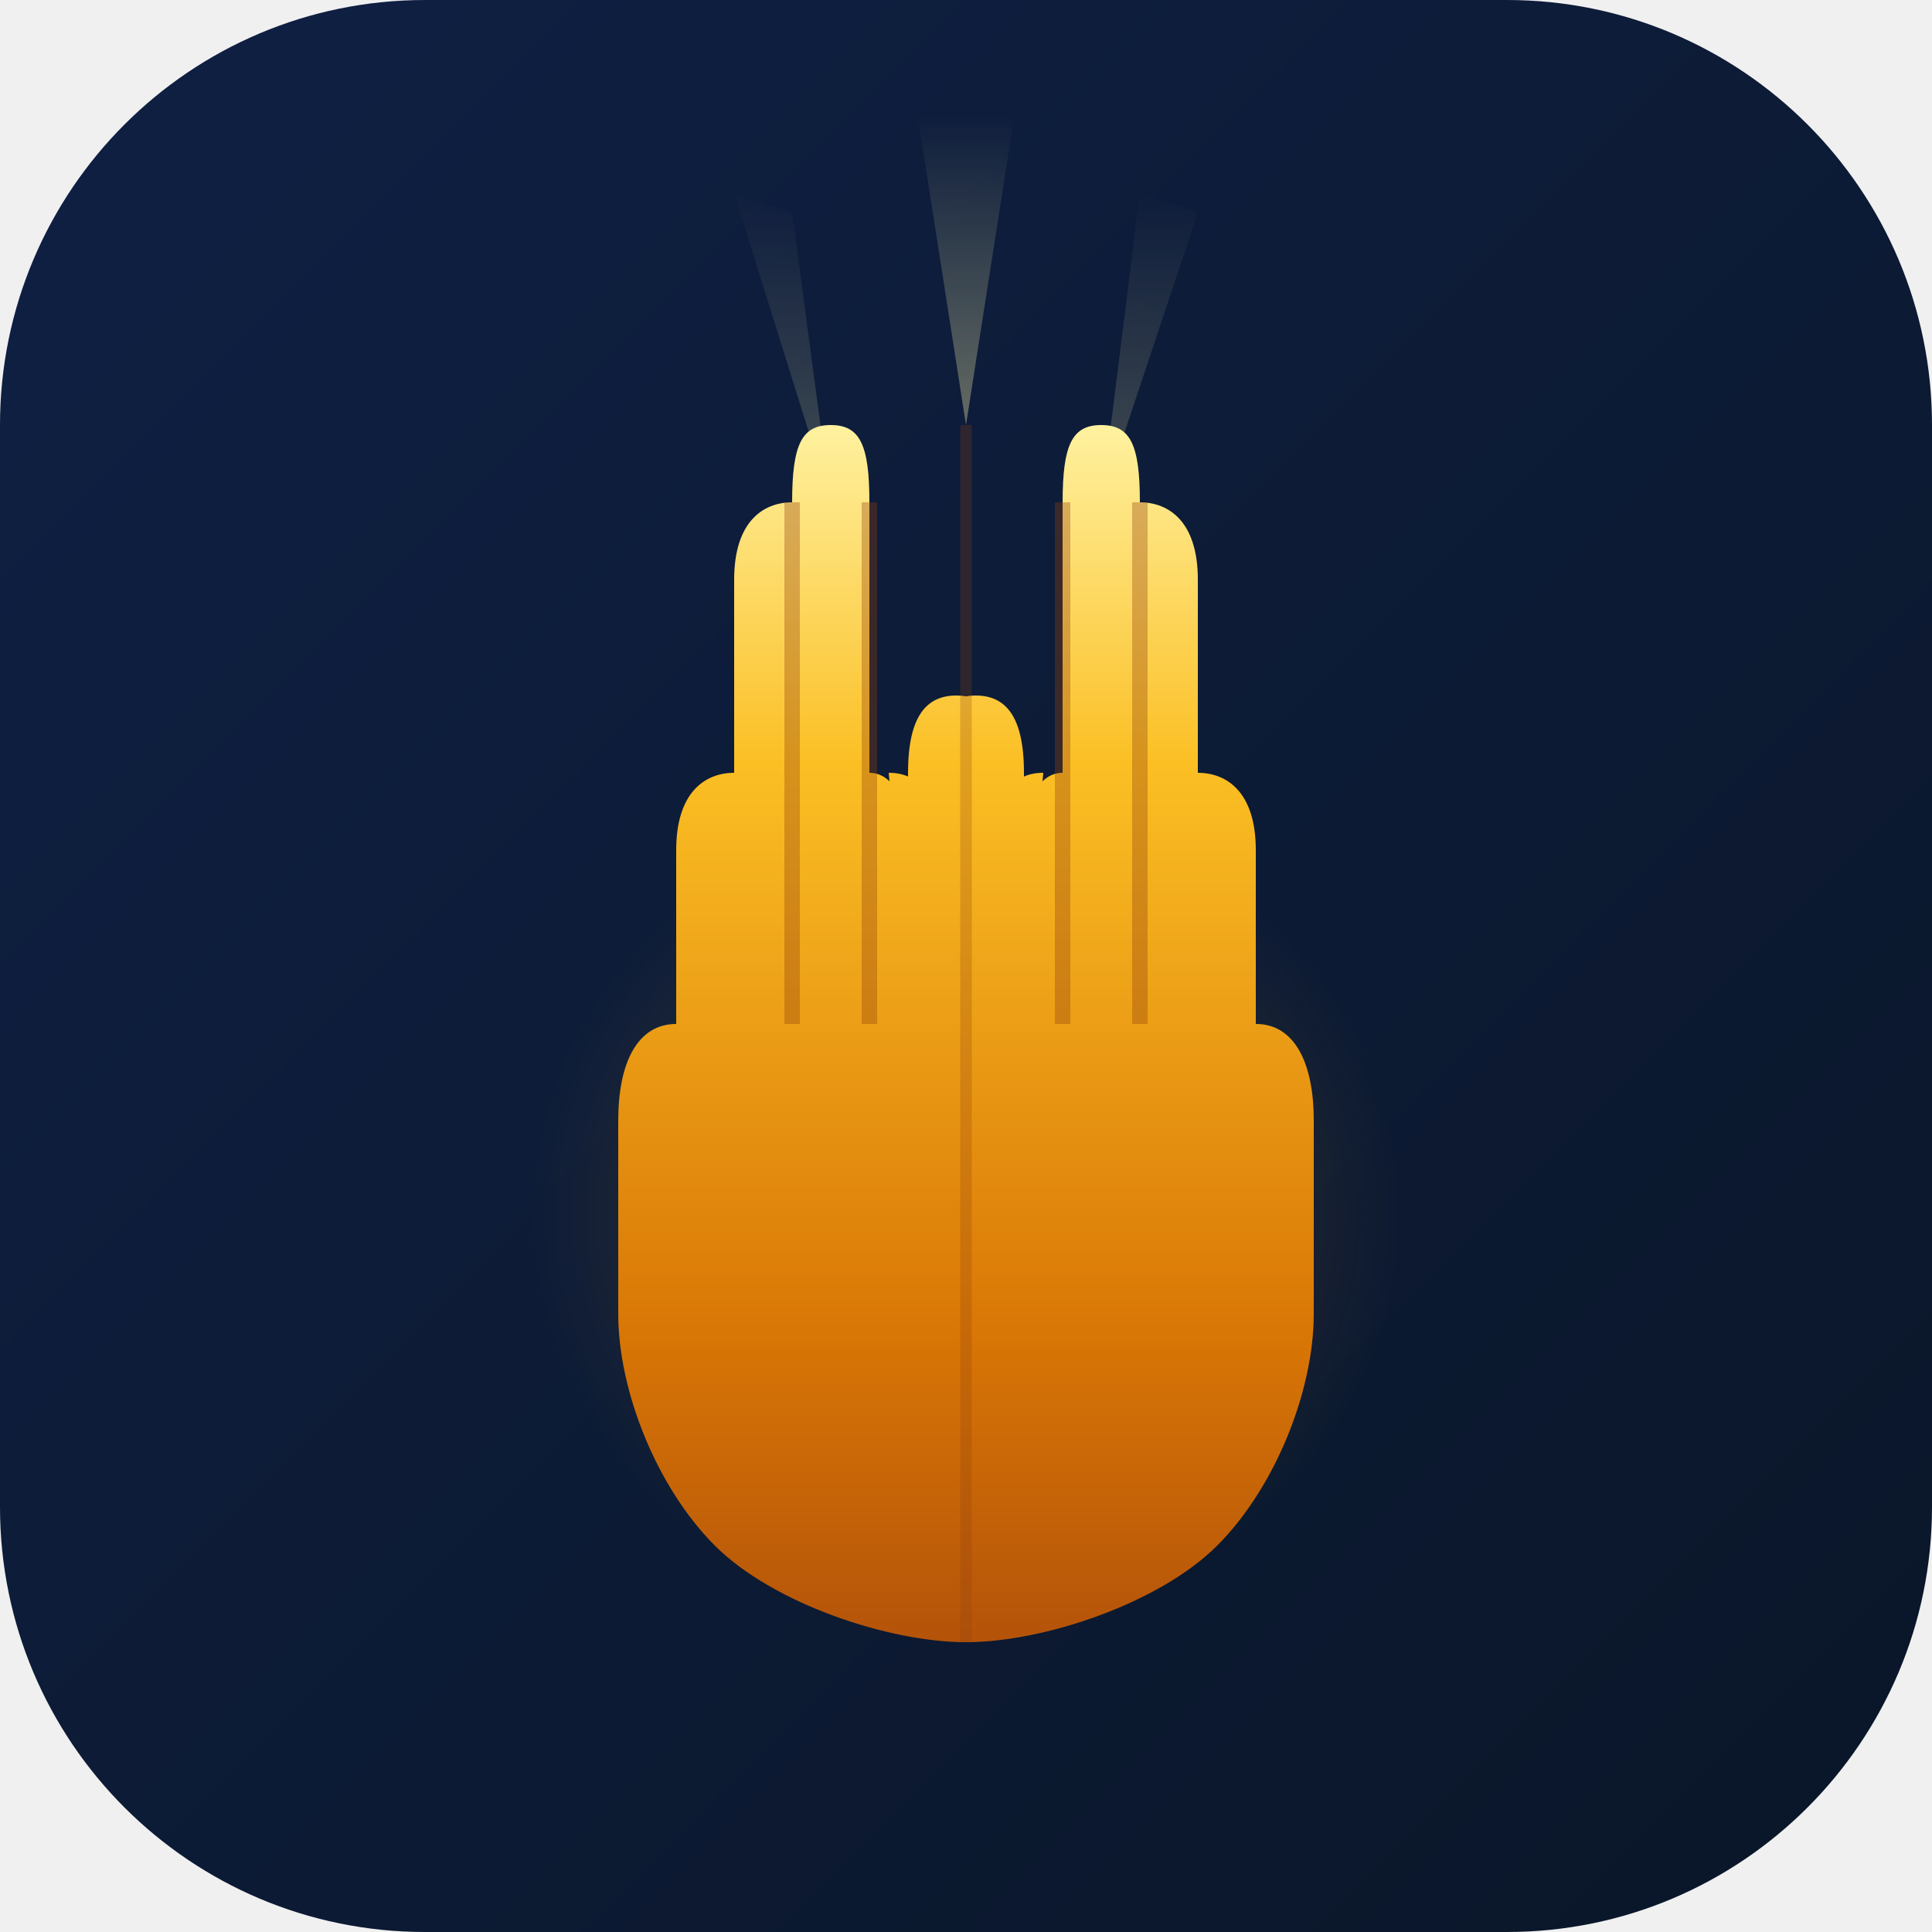
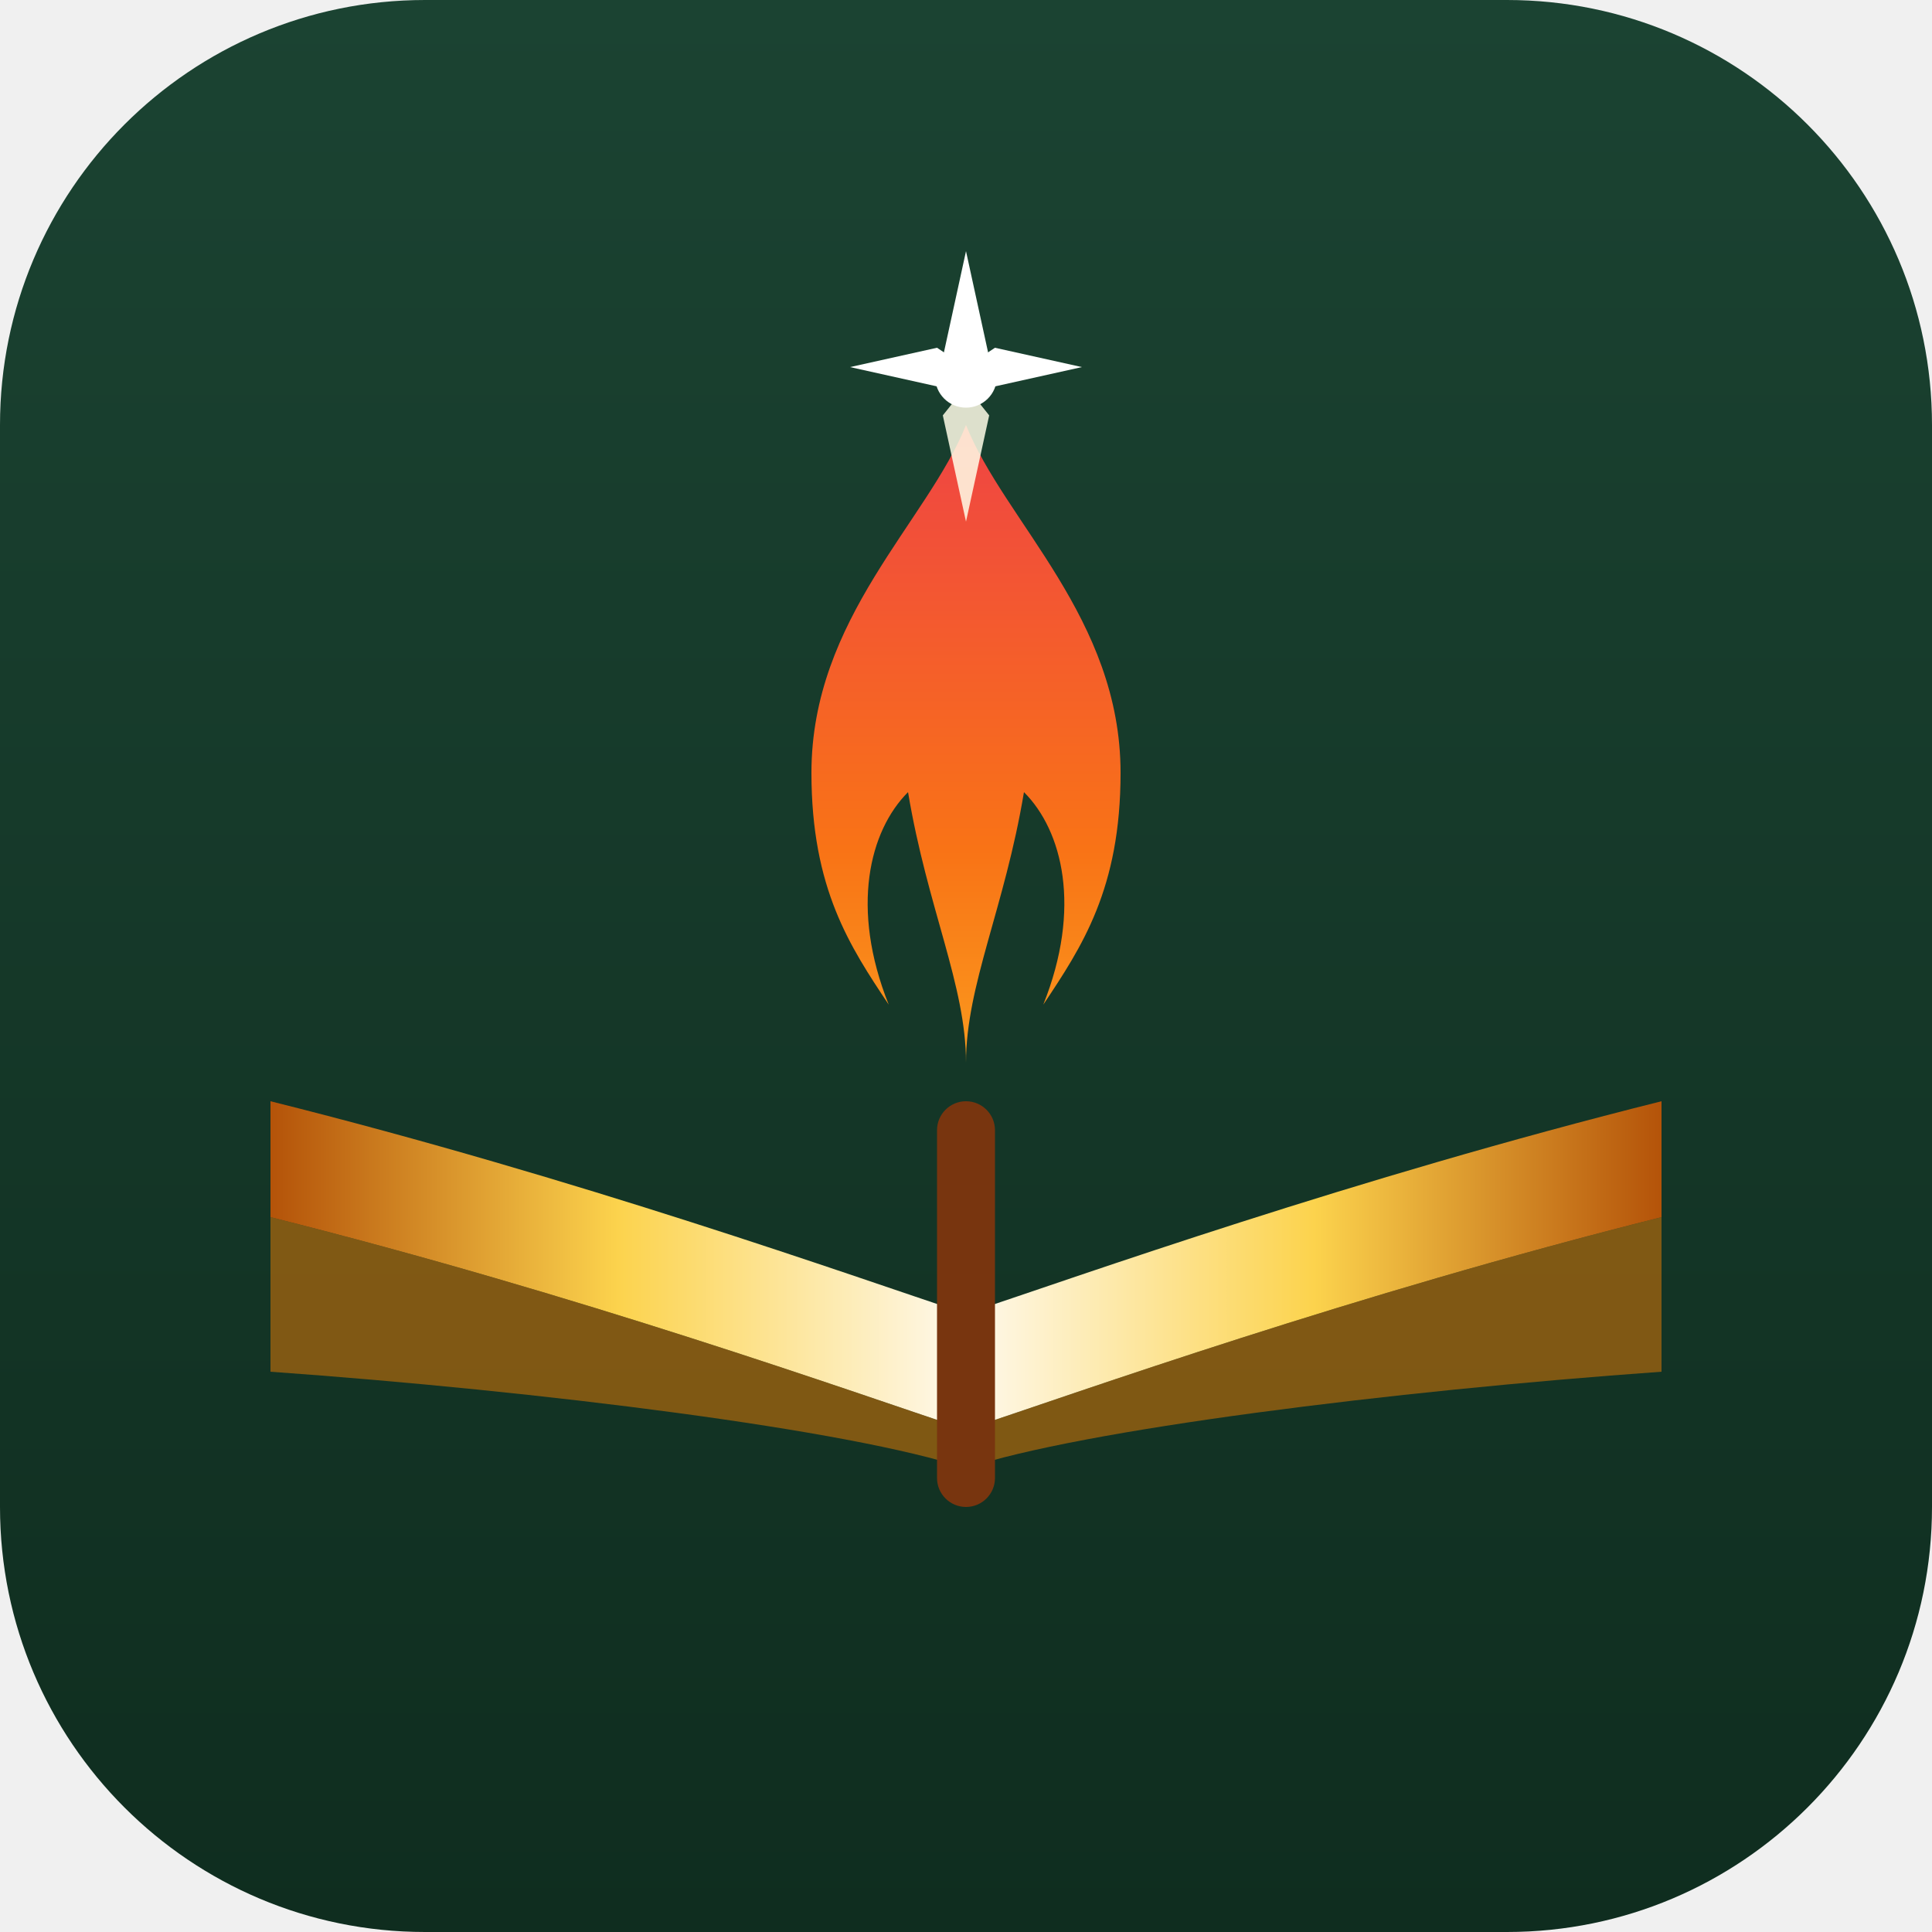
<svg xmlns="http://www.w3.org/2000/svg" width="32" height="32" viewBox="0 0 100 100">
  <defs>
-     <linearGradient id="bg" x1="0" y1="0" x2="100" y2="100" gradientUnits="userSpaceOnUse">
-       <stop offset="0%" stop-color="#0F2044" />
-       <stop offset="100%" stop-color="#0A1628" />
+     <linearGradient id="bg" x1="0" y1="0" x2="0" y2="100" gradientUnits="userSpaceOnUse">
+       <stop offset="0%" stop-color="#1B4332" />
+       <stop offset="100%" stop-color="#0F2D1F" />
    </linearGradient>
-     <linearGradient id="gold" x1="50" y1="20" x2="50" y2="85" gradientUnits="userSpaceOnUse">
-       <stop offset="0%" stop-color="#FFF7AE" />
-       <stop offset="30%" stop-color="#FBBF24" />
-       <stop offset="75%" stop-color="#D97706" />
+     <linearGradient id="lp" x1="14" y1="0" x2="50" y2="0" gradientUnits="userSpaceOnUse">
+       <stop offset="0%" stop-color="#B45309" />
+       <stop offset="50%" stop-color="#FCD34D" />
+       <stop offset="100%" stop-color="#FEF9EE" />
+     </linearGradient>
+     <linearGradient id="rp" x1="50" y1="0" x2="86" y2="0" gradientUnits="userSpaceOnUse">
+       <stop offset="0%" stop-color="#FEF9EE" />
+       <stop offset="50%" stop-color="#FCD34D" />
      <stop offset="100%" stop-color="#B45309" />
    </linearGradient>
-     <radialGradient id="glow" cx="50%" cy="55%" r="38%">
-       <stop offset="0%" stop-color="#FBBF24" stop-opacity="0.22" />
-       <stop offset="100%" stop-color="#FBBF24" stop-opacity="0" />
-     </radialGradient>
-     <linearGradient id="ray" x1="0" y1="1" x2="0" y2="0" gradientUnits="objectBoundingBox">
-       <stop offset="0%" stop-color="#FFF7AE" stop-opacity="0.45" />
-       <stop offset="100%" stop-color="#FFF7AE" stop-opacity="0" />
+     <linearGradient id="fl" x1="50" y1="22" x2="50" y2="66" gradientUnits="userSpaceOnUse">
+       <stop offset="0%" stop-color="#EF4444" />
+       <stop offset="50%" stop-color="#F97316" />
+       <stop offset="100%" stop-color="#FBBF24" />
    </linearGradient>
-     <clipPath id="clip">
+     <clipPath id="c">
      <rect width="100" height="100" rx="22" />
    </clipPath>
  </defs>
  <rect width="100" height="100" rx="22" fill="url(#bg)" />
-   <g clip-path="url(#clip)">
-     <ellipse cx="50" cy="60" rx="30" ry="28" fill="url(#glow)" />
-     <polygon points="50,22 47.5,6 52.5,6" fill="url(#ray)" opacity="0.8" />
-     <polygon points="43,26 38,10 41,11" fill="url(#ray)" opacity="0.5" />
-     <polygon points="57,26 59,10 62,11" fill="url(#ray)" opacity="0.5" />
-     <path d="M50,85 C46,85 40,83 37,80 C34,77 32,72 32,68 L32,58 C32,55 33,53 35,53 C35,48 35,44 35,44 C35,41 36.5,40 38,40 C38,37 38,33 38,30 C38,27 39.5,26 41,26 C41,23 41.5,22 43,22 C44.5,22 45,23 45,26 L45,40 C46,40 47,41 47,44 L47,40 C47,37 48,36 49.5,36 C51,36 51.5,37 51.5,40 L51.5,44 C51.5,41 52.5,40 54,40 L50,85 Z" fill="url(#gold)" />
-     <path d="M50,85 C54,85 60,83 63,80 C66,77 68,72 68,68 L68,58 C68,55 67,53 65,53 C65,48 65,44 65,44 C65,41 63.5,40 62,40 C62,37 62,33 62,30 C62,27 60.5,26 59,26 C59,23 58.5,22 57,22 C55.5,22 55,23 55,26 L55,40 C54,40 53,41 53,44 L53,40 C53,37 52,36 50.5,36 C49,36 48.5,37 48.5,40 L48.5,44 C48.5,41 47.5,40 46,40 L50,85 Z" fill="url(#gold)" />
-     <line x1="41" y1="26" x2="41" y2="53" stroke="#92400E" stroke-width="0.8" stroke-opacity="0.35" />
-     <line x1="45" y1="26" x2="45" y2="53" stroke="#92400E" stroke-width="0.8" stroke-opacity="0.35" />
-     <line x1="59" y1="26" x2="59" y2="53" stroke="#92400E" stroke-width="0.8" stroke-opacity="0.35" />
-     <line x1="55" y1="26" x2="55" y2="53" stroke="#92400E" stroke-width="0.8" stroke-opacity="0.35" />
-     <line x1="50" y1="22" x2="50" y2="85" stroke="#92400E" stroke-width="0.6" stroke-opacity="0.25" />
+   <g clip-path="url(#c)">
+     <path d="M50,74 C44,72 30,67 14,63 L14,57 C30,61 44,66 50,68 Z" fill="url(#lp)" />
+     <path d="M50,74 C56,72 70,67 86,63 L86,57 C70,61 56,66 50,68 Z" fill="url(#rp)" />
+     <path d="M50,76 C44,74 28,72 14,71 L14,63 C30,67 44,72 50,74 Z" fill="#D97706" opacity="0.55" />
+     <path d="M50,76 C56,74 72,72 86,71 L86,63 C70,67 56,72 50,74 Z" fill="#D97706" opacity="0.55" />
+     <rect x="48.5" y="57" width="3" height="21" rx="1.5" fill="#78350F" />
+     <path d="M50,22 C52,27 58,32 58,40 C58,46 56,49 54,52 C56,47 55,43 53,41 C52,47 50,51 50,55 C50,51 48,47 47,41 C45,43 44,47 46,52 C44,49 42,46 42,40 C42,32 48,27 50,22 Z" fill="url(#fl)" />
+     <path d="M50,13 L51.2,18.5 L50,20 L48.8,18.5 Z" fill="#FFFFFF" />
+     <path d="M50,20 L51.2,21.5 L50,27 L48.8,21.5 Z" fill="#FFFDE7" opacity="0.85" />
+     <path d="M44,19 L48.5,18 L50,19 L48.5,20 Z" fill="#FFFFFF" />
+     <path d="M56,19 L51.5,18 L50,19 L51.5,20 Z" fill="#FFFFFF" />
+     <circle cx="50" cy="19.5" r="1.6" fill="#FFFFFF" />
  </g>
</svg>
